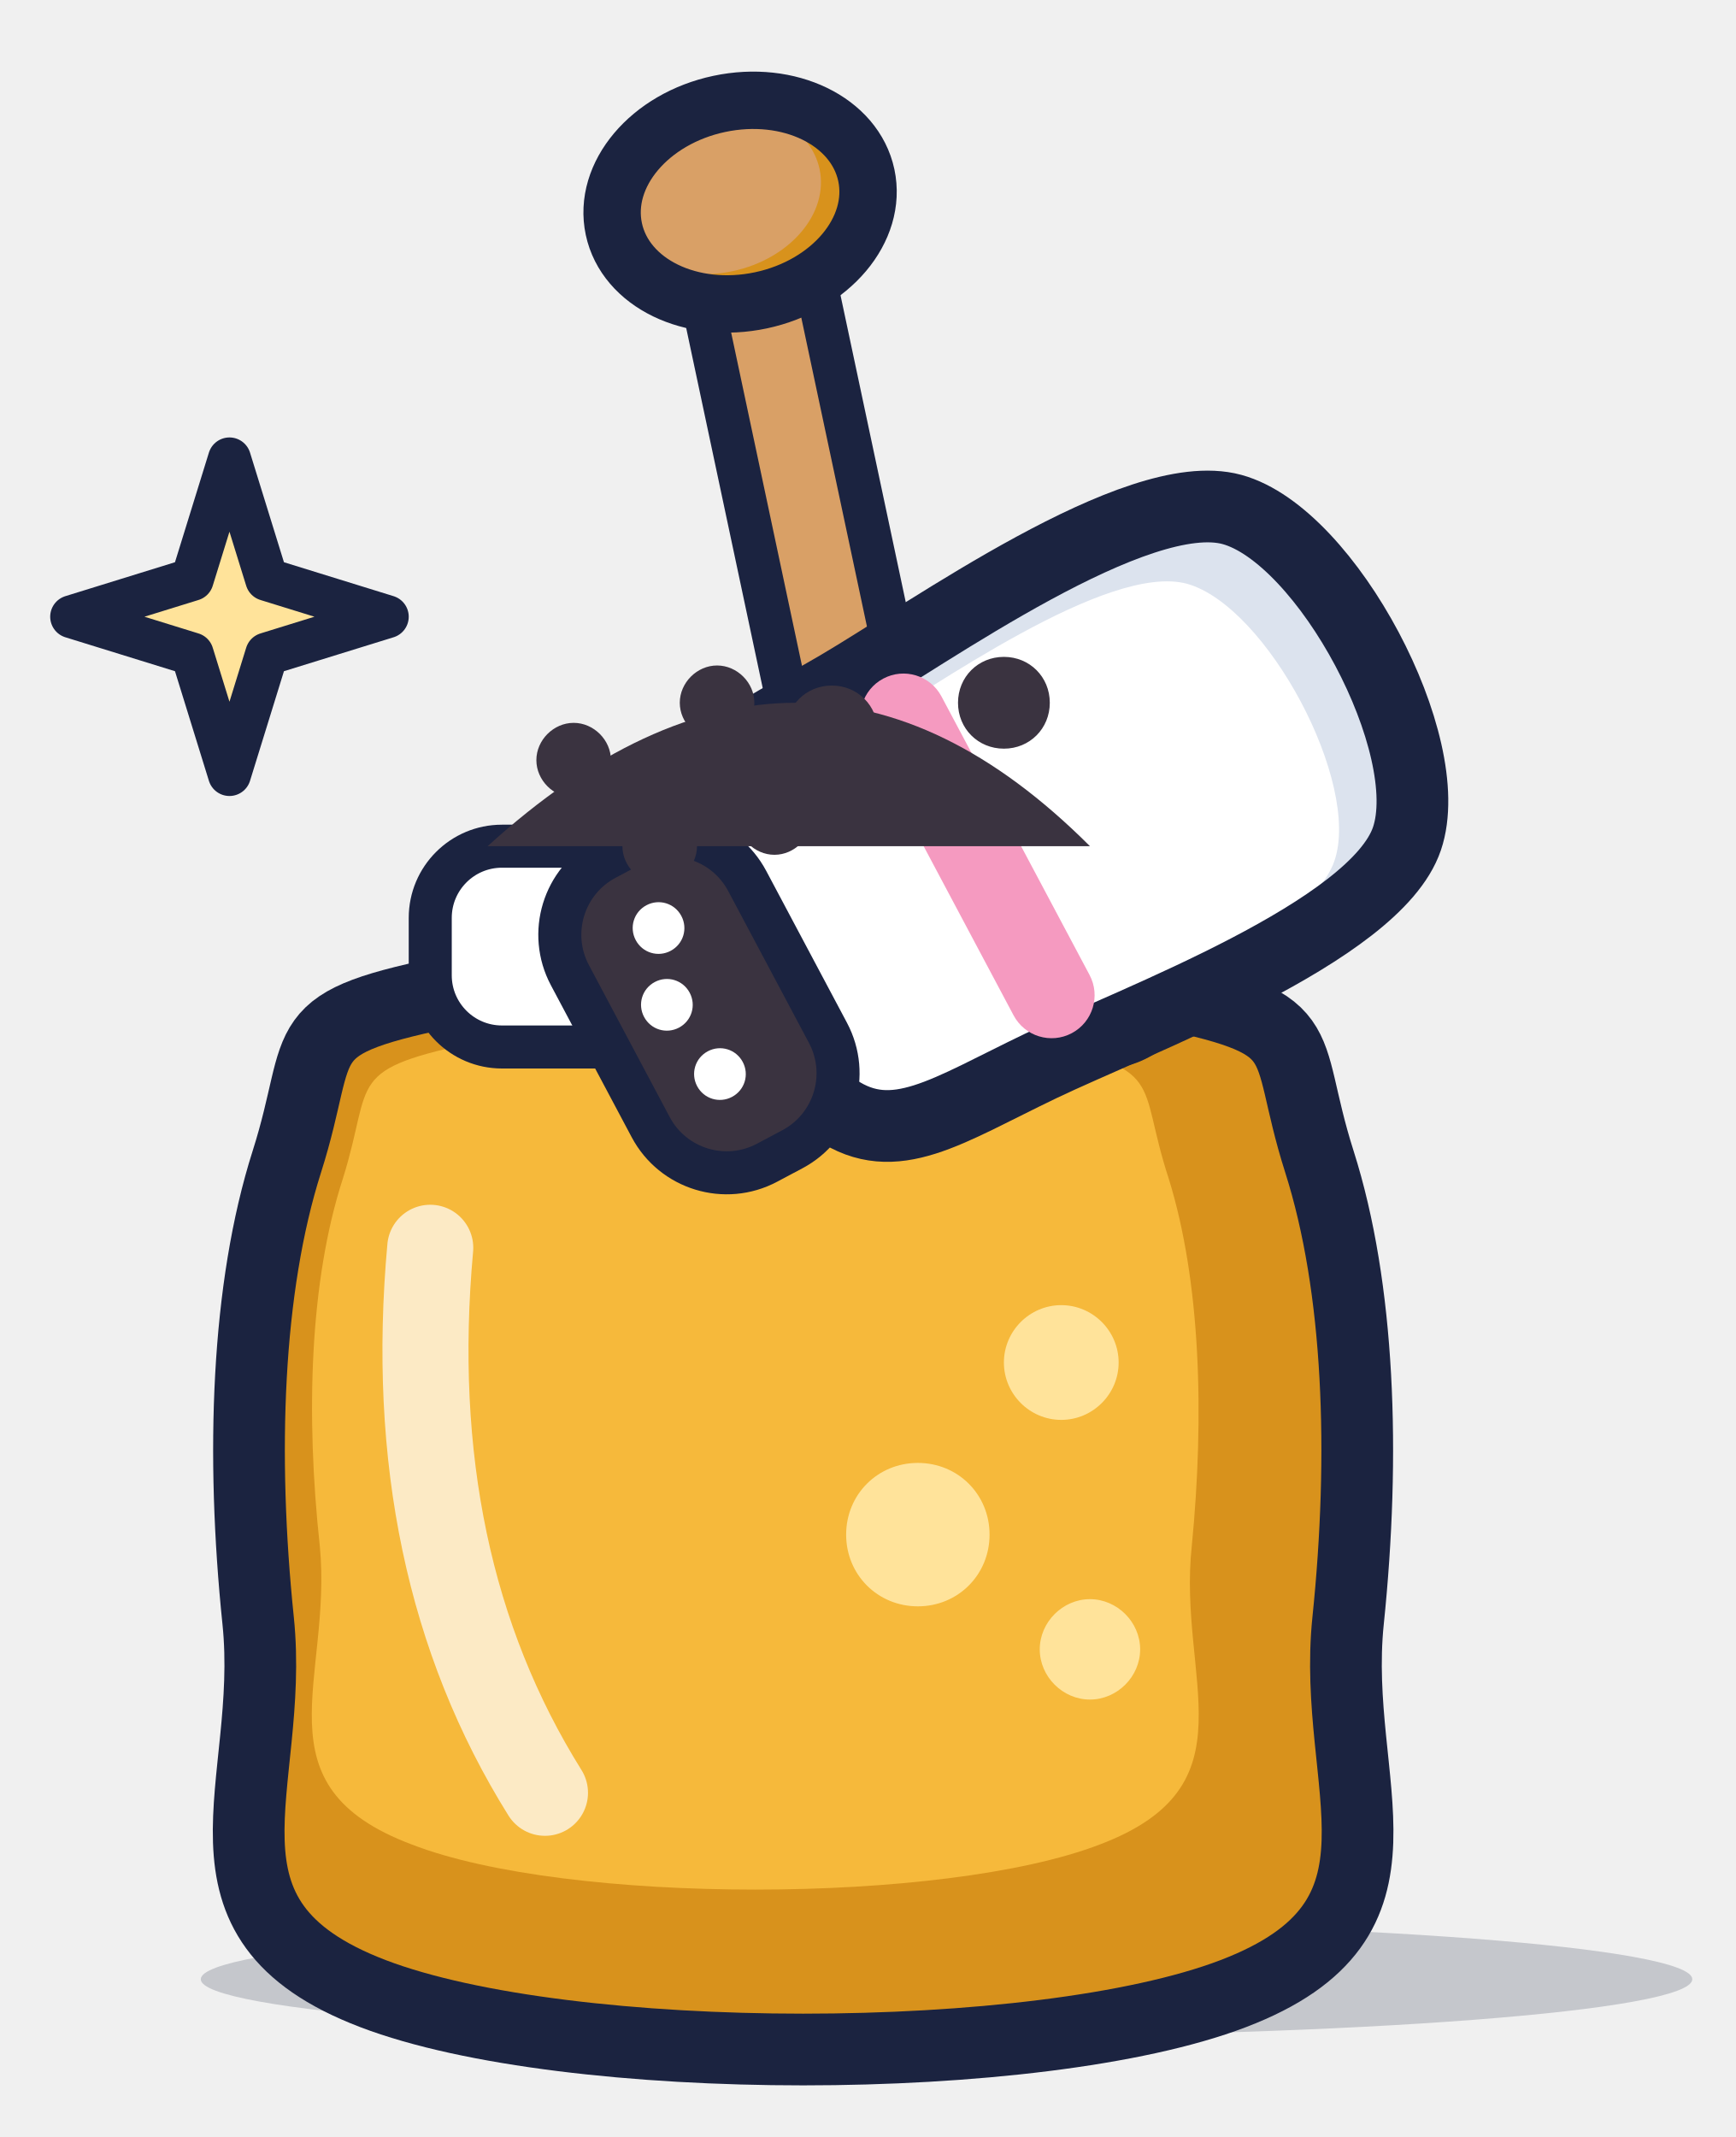
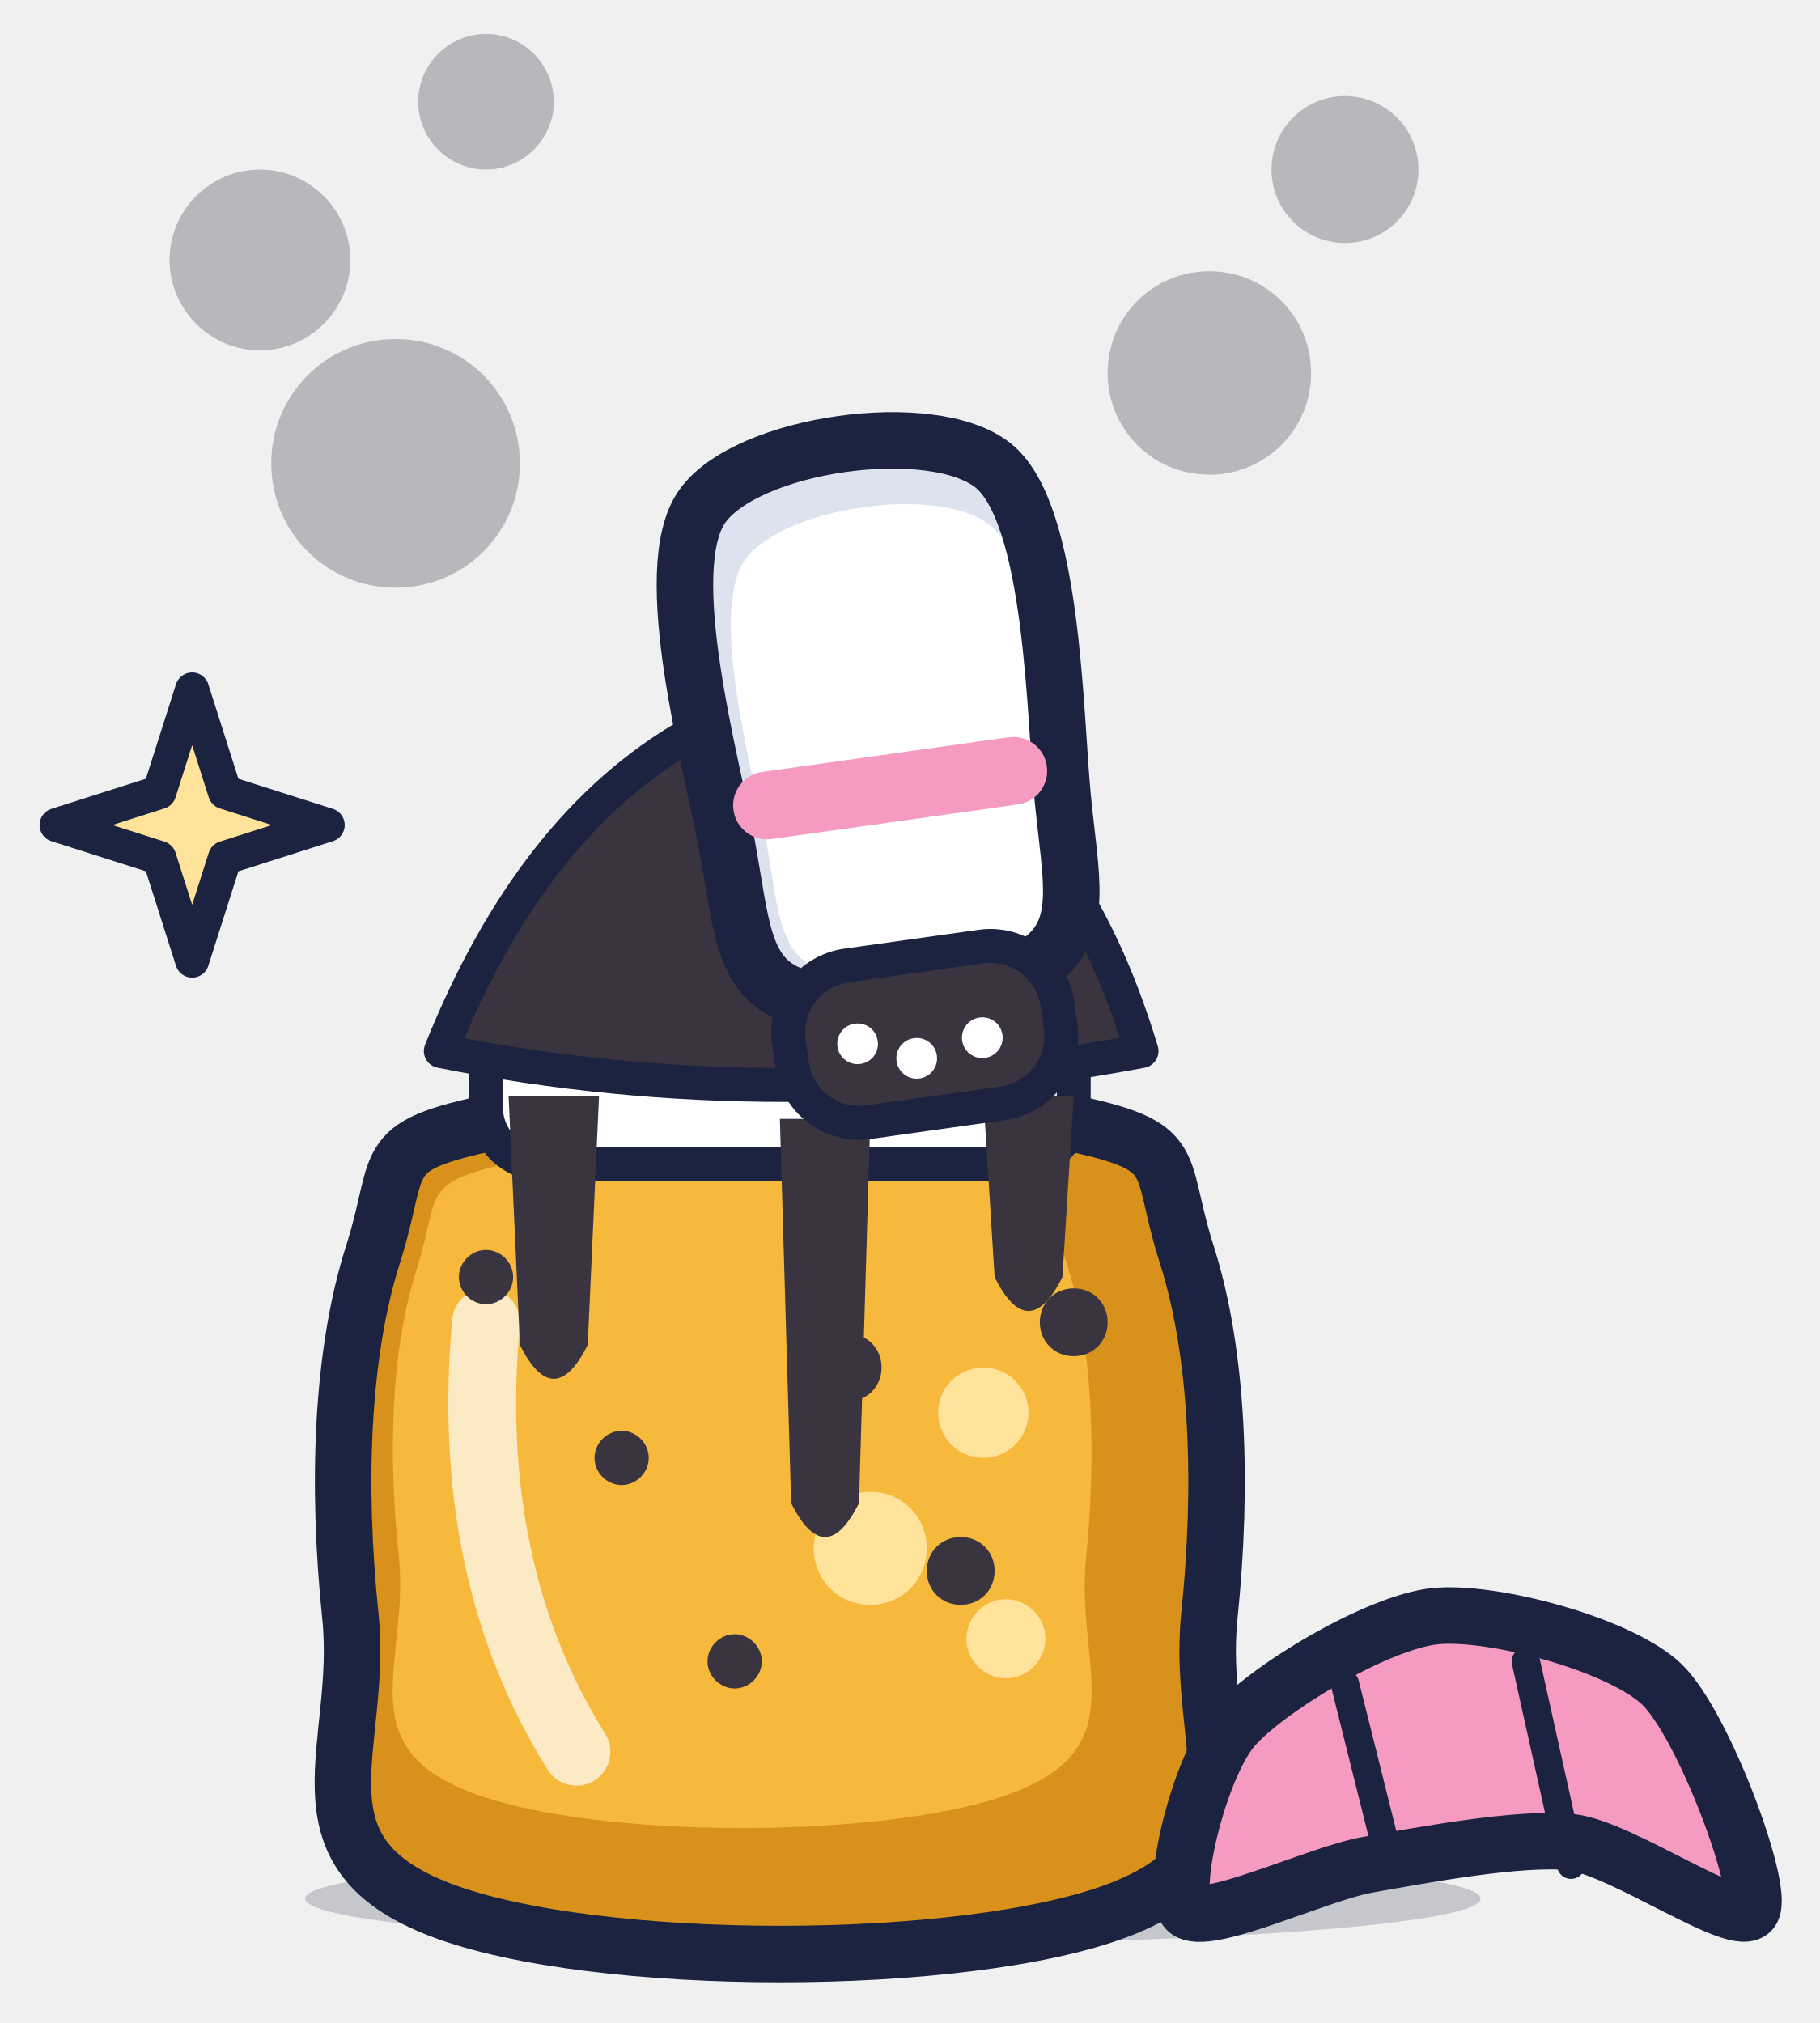
- <svg xmlns="http://www.w3.org/2000/svg" width="121" height="149" viewBox="0 0 121 149">
-   <ellipse cx="66" cy="138" rx="52" ry="4" fill="#1B2340" fill-opacity="0.2" />
-   <path d="M26 139C39.6 144.2 72.4 144.2 86 139C99.6 133.8 92.8 124.6 94 113C95.2 101.4 94.8 89.8 92 81C89.2 72.2 92 71.4 80 69C68 66.6 44 66.6 32 69C20 71.4 22.8 72.2 20 81C17.2 89.8 16.8 101.4 18 113C19.2 124.6 12.4 133.8 26 139Z" fill="#D8921C" />
-   <path d="M28.7 128.6C39.5 132.8 65.8 132.8 76.7 128.6C87.5 124.5 82.1 117.1 83.1 107.8C84 98.6 83.7 89.3 81.5 82.2C79.2 75.2 81.5 74.6 71.9 72.6C62.3 70.7 43.1 70.7 33.5 72.6C23.9 74.6 26.1 75.2 23.9 82.2C21.6 89.3 21.3 98.6 22.3 107.8C23.2 117.1 17.8 124.5 28.7 128.6Z" fill="#F6B93B" />
-   <path d="M26 139C39.6 144.2 72.4 144.2 86 139C99.6 133.8 92.8 124.6 94 113C95.2 101.4 94.8 89.8 92 81C89.2 72.2 92 71.4 80 69C68 66.6 44 66.6 32 69C20 71.4 22.8 72.2 20 81C17.2 89.8 16.8 101.4 18 113C19.2 124.6 12.4 133.8 26 139Z" fill="none" stroke="#1B2340" stroke-width="5" stroke-linejoin="round" stroke-linecap="round" />
-   <rect x="30" y="59" width="52" height="14" rx="5" fill="#FFFFFF" />
-   <rect x="30" y="59" width="52" height="14" rx="5" fill="none" stroke="#1B2340" stroke-width="3" stroke-linejoin="round" />
-   <path d="M30 87Q28 109 38 125" fill="none" stroke="#FFFFFF" stroke-width="6" stroke-opacity="0.7" stroke-linejoin="round" stroke-linecap="round" />
-   <path d="M69 107C69 109.8 66.8 112 64 112C61.2 112 59 109.8 59 107C59 104.2 61.2 102 64 102C66.8 102 69 104.2 69 107ZM78 95C78 97.2 76.2 99 74 99C71.8 99 70 97.2 70 95C70 92.8 71.8 91 74 91C76.2 91 78 92.8 78 95ZM79.5 115C79.5 116.9 77.9 118.5 76 118.5C74.1 118.5 72.5 116.9 72.5 115C72.5 113.1 74.1 111.5 76 111.5C77.9 111.5 79.5 113.1 79.5 115Z" fill="#FFE39A" />
-   <g transform="rotate(-12 62 63)">
-     <path d="M62 73L62 19" fill="none" stroke="#1B2340" stroke-width="11" stroke-linejoin="round" stroke-linecap="round" />
-     <path d="M62 73L62 19" fill="none" stroke="#D9A066" stroke-width="5" stroke-linejoin="round" stroke-linecap="round" />
-     <ellipse cx="62" cy="13" rx="9" ry="7" fill="#D8921C" />
-     <ellipse cx="60.5" cy="11.9" rx="7.4" ry="5.7" fill="#D9A066" />
-     <ellipse cx="62" cy="13" rx="9" ry="7" fill="none" stroke="#1B2340" stroke-width="4" stroke-linejoin="round" />
+ <svg xmlns="http://www.w3.org/2000/svg" width="161" height="179" viewBox="0 0 161 179">
+   <ellipse cx="79" cy="168" rx="52" ry="4" fill="#1B2340" fill-opacity="0.2" />
+   <path d="M39 169C52.6 174.2 85.4 174.2 99 169C112.6 163.8 105.8 154.6 107 143C108.2 131.4 107.8 119.8 105 111C102.2 102.2 105 101.4 93 99C81 96.6 57 96.6 45 99C33 101.4 35.8 102.2 33 111C30.2 119.8 29.8 131.4 31 143C32.2 154.6 25.4 163.8 39 169Z" fill="#D8921C" />
+   <path d="M41.7 158.6C52.5 162.8 78.8 162.8 89.7 158.6C100.5 154.5 95.1 147.1 96.1 137.8C97 128.6 96.7 119.3 94.5 112.2C92.2 105.2 94.5 104.6 84.9 102.6C75.3 100.7 56.1 100.7 46.5 102.6C36.9 104.6 39.1 105.2 36.9 112.2C34.6 119.3 34.3 128.6 35.3 137.8C36.2 147.1 30.8 154.5 41.7 158.6Z" fill="#F6B93B" />
+   <path d="M39 169C52.6 174.2 85.4 174.2 99 169C112.6 163.8 105.8 154.6 107 143C108.2 131.4 107.8 119.8 105 111C102.2 102.2 105 101.4 93 99C81 96.6 57 96.6 45 99C33 101.4 35.8 102.2 33 111C30.2 119.8 29.8 131.4 31 143C32.2 154.6 25.4 163.8 39 169Z" fill="none" stroke="#1B2340" stroke-width="5" stroke-linejoin="round" stroke-linecap="round" />
+   <rect x="43" y="89" width="52" height="14" rx="5" fill="#FFFFFF" />
+   <rect x="43" y="89" width="52" height="14" rx="5" fill="none" stroke="#1B2340" stroke-width="3" stroke-linejoin="round" />
+   <path d="M43 117Q41 139 51 155" fill="none" stroke="#FFFFFF" stroke-width="6" stroke-opacity="0.7" stroke-linejoin="round" stroke-linecap="round" />
+   <path d="M82 137C82 139.8 79.8 142 77 142C74.2 142 72 139.8 72 137C72 134.2 74.2 132 77 132C79.8 132 82 134.2 82 137ZM91 125C91 127.2 89.2 129 87 129C84.8 129 83 127.2 83 125C83 122.8 84.8 121 87 121C89.2 121 91 122.8 91 125ZM92.5 145C92.5 146.9 90.9 148.5 89 148.5C87.1 148.5 85.5 146.9 85.5 145C85.5 143.1 87.1 141.5 89 141.5C90.9 141.5 92.5 143.1 92.5 145Z" fill="#FFE39A" />
+   <path d="M39 93Q47 73 61 65Q71 57 81 65Q95 73 101 93Q69 99 39 93Z" fill="#3A3340" />
+   <path d="M39 93Q47 73 61 65Q71 57 81 65Q95 73 101 93Q69 99 39 93Z" fill="none" stroke="#1B2340" stroke-width="3" stroke-linejoin="round" stroke-linecap="round" />
+   <path d="M45 97L53 97L52 119Q49 125 46 119ZM69 99L77 99L76 133Q73 139 70 133ZM87 97L95 97L94 113Q91 119 88 113Z" fill="#3A3340" />
+   <path d="M57.4 129C57.4 130.3 56.3 131.4 55 131.4C53.7 131.4 52.6 130.3 52.6 129C52.6 127.7 53.7 126.6 55 126.6C56.3 126.6 57.4 127.7 57.4 129ZM88 139C88 140.7 86.7 142 85 142C83.3 142 82 140.7 82 139C82 137.3 83.3 136 85 136C86.7 136 88 137.3 88 139ZM67.4 147C67.4 148.3 66.3 149.4 65 149.4C63.7 149.4 62.6 148.3 62.6 147C62.6 145.7 63.7 144.6 65 144.6C66.3 144.6 67.4 145.7 67.4 147ZM98 117C98 118.7 96.7 120 95 120C93.3 120 92 118.7 92 117C92 115.3 93.3 114 95 114C96.7 114 98 115.3 98 117ZM45.4 113C45.4 114.3 44.3 115.4 43 115.4C41.7 115.4 40.6 114.3 40.6 113C40.6 111.7 41.7 110.6 43 110.6C44.3 110.6 45.4 111.7 45.4 113ZM78 121C78 122.7 76.7 124 75 124C73.3 124 72 122.7 72 121C72 119.3 73.3 118 75 118C76.7 118 78 119.3 78 121Z" fill="#3A3340" />
+   <g transform="rotate(172 75 43)">
+     <path d="M62 43C66.7 48 83.3 48 88 43C92.7 38 90.3 20.3 90 13C89.7 5.7 90.3 1.3 86 -1C81.7 -3.3 68.3 -3.3 64 -1C59.7 1.3 60.3 5.7 60 13C59.7 20.3 57.3 38 62 43Z" fill="#DCE3EE" />
+     <path d="M63 37.8C66.9 42 80.9 42 84.9 37.8C88.8 33.6 86.8 18.8 86.5 12.6C86.3 6.4 86.8 2.8 83.2 0.8C79.5 -1.1 68.3 -1.1 64.7 0.8C61.1 2.8 61.6 6.4 61.3 12.6C61.1 18.8 59.1 33.6 63 37.8Z" fill="#FFFFFF" />
+     <path d="M62 43C66.7 48 83.3 48 88 43C92.7 38 90.3 20.3 90 13C89.7 5.7 90.3 1.3 86 -1C81.7 -3.3 68.3 -3.3 64 -1C59.7 1.3 60.3 5.7 60 13C59.7 20.3 57.3 38 62 43Z" fill="none" stroke="#1B2340" stroke-width="5" stroke-linejoin="round" stroke-linecap="round" />
+     <rect x="63" y="-13" width="24" height="14" rx="6" fill="#3A3340" />
+     <rect x="63" y="-13" width="24" height="14" rx="6" fill="none" stroke="#1B2340" stroke-width="3" stroke-linejoin="round" />
+     <path d="M71.8 -7C71.8 -6 71 -5.2 70 -5.2C69 -5.2 68.2 -6 68.2 -7C68.2 -8 69 -8.8 70 -8.8C71 -8.8 71.8 -8 71.8 -7ZM77.8 -8C77.8 -7 77 -6.2 76 -6.2C75 -6.2 74.2 -7 74.2 -8C74.2 -9 75 -9.8 76 -9.8C77 -9.8 77.8 -9 77.8 -8ZM82.8 -6C82.8 -5 82 -4.2 81 -4.2C80 -4.2 79.2 -5 79.2 -6C79.2 -7 80 -7.8 81 -7.8C82 -7.8 82.8 -7 82.8 -6Z" fill="#FFFFFF" />
+     <rect x="61" y="13" width="28" height="6" rx="3" fill="#F59AC0" />
  </g>
-   <g transform="rotate(-118 92 47)">
-     <path d="M79 47C83.7 52 100.3 52 105 47C109.7 42 107.3 24.3 107 17C106.7 9.7 107.3 5.3 103 3C98.7 0.7 85.3 0.7 81 3C76.7 5.3 77.3 9.7 77 17C76.7 24.3 74.3 42 79 47Z" fill="#DCE3EE" />
-     <path d="M80 41.8C83.9 46 97.9 46 101.9 41.8C105.8 37.6 103.8 22.8 103.5 16.6C103.3 10.4 103.8 6.8 100.2 4.8C96.5 2.9 85.3 2.9 81.7 4.8C78.1 6.8 78.6 10.4 78.3 16.6C78.1 22.8 76.1 37.6 80 41.8Z" fill="#FFFFFF" />
-     <path d="M79 47C83.7 52 100.3 52 105 47C109.7 42 107.3 24.3 107 17C106.7 9.7 107.3 5.3 103 3C98.7 0.7 85.3 0.7 81 3C76.7 5.3 77.3 9.7 77 17C76.7 24.3 74.3 42 79 47Z" fill="none" stroke="#1B2340" stroke-width="5" stroke-linejoin="round" stroke-linecap="round" />
-     <rect x="80" y="-9" width="24" height="14" rx="6" fill="#3A3340" />
-     <rect x="80" y="-9" width="24" height="14" rx="6" fill="none" stroke="#1B2340" stroke-width="3" stroke-linejoin="round" />
-     <path d="M88.8 -3C88.8 -2 88 -1.2 87 -1.2C86 -1.2 85.2 -2 85.2 -3C85.2 -4 86 -4.8 87 -4.8C88 -4.8 88.8 -4 88.8 -3ZM94.8 -4C94.8 -3 94 -2.2 93 -2.2C92 -2.2 91.2 -3 91.2 -4C91.2 -5 92 -5.8 93 -5.8C94 -5.8 94.8 -5 94.8 -4ZM99.8 -2C99.8 -1 99 -0.2 98 -0.2C97 -0.2 96.2 -1 96.2 -2C96.2 -3 97 -3.8 98 -3.8C99 -3.8 99.8 -3 99.8 -2Z" fill="#FFFFFF" />
-     <rect x="78" y="17" width="28" height="6" rx="3" fill="#F59AC0" />
-   </g>
-   <path d="M34 59Q56 39 76 59Z" fill="#3A3340" />
-   <path d="M56.6 57C56.6 58.4 55.4 59.6 54 59.6C52.6 59.6 51.4 58.4 51.4 57C51.4 55.6 52.6 54.4 54 54.4C55.4 54.4 56.6 55.6 56.6 57ZM67.2 55C67.2 56.8 65.8 58.2 64 58.2C62.2 58.2 60.8 56.8 60.8 55C60.8 53.2 62.2 51.8 64 51.8C65.8 51.8 67.2 53.2 67.2 55ZM48.6 59C48.6 60.4 47.4 61.6 46 61.6C44.6 61.6 43.4 60.4 43.4 59C43.4 57.6 44.6 56.4 46 56.4C47.4 56.4 48.6 57.6 48.6 59ZM61.2 51C61.2 52.8 59.8 54.2 58 54.2C56.2 54.2 54.8 52.8 54.8 51C54.8 49.2 56.2 47.8 58 47.8C59.8 47.8 61.2 49.2 61.2 51ZM52.6 49C52.6 50.4 51.4 51.6 50 51.6C48.6 51.6 47.4 50.4 47.4 49C47.4 47.6 48.6 46.4 50 46.4C51.4 46.4 52.6 47.6 52.6 49ZM73.2 49C73.2 50.8 71.8 52.2 70 52.2C68.2 52.2 66.8 50.8 66.8 49C66.8 47.2 68.2 45.8 70 45.8C71.8 45.8 73.2 47.2 73.2 49ZM42.6 53C42.6 54.4 41.4 55.6 40 55.6C38.6 55.6 37.4 54.4 37.4 53C37.4 51.6 38.6 50.4 40 50.4C41.4 50.4 42.6 51.6 42.6 53Z" fill="#3A3340" />
-   <path d="M16 32L18.6 40.4L27 43L18.6 45.6L16 54L13.4 45.6L5 43L13.4 40.4Z" fill="#FFE39A" />
-   <path d="M16 32L18.6 40.4L27 43L18.6 45.6L16 54L13.4 45.6L5 43L13.4 40.4Z" fill="none" stroke="#1B2340" stroke-width="3" stroke-linejoin="round" stroke-linecap="round" />
+   <path d="M46 41C46 47.1 41.1 52 35 52C28.9 52 24 47.1 24 41C24 34.9 28.9 30 35 30C41.1 30 46 34.9 46 41ZM31 23C31 27.4 27.4 31 23 31C18.6 31 15 27.4 15 23C15 18.6 18.6 15 23 15C27.4 15 31 18.6 31 23ZM116 33C116 38 112 42 107 42C102 42 98 38 98 33C98 28 102 24 107 24C112 24 116 28 116 33ZM125.5 15C125.5 18.6 122.6 21.5 119 21.5C115.4 21.5 112.5 18.6 112.5 15C112.5 11.4 115.4 8.5 119 8.5C122.6 8.5 125.5 11.4 125.5 15ZM49 9C49 12.3 46.3 15 43 15C39.7 15 37 12.3 37 9C37 5.7 39.7 3 43 3C46.3 3 49 5.7 49 9Z" fill="#3A3340" fill-opacity="0.3" />
+   <path d="M105 169C103.4 167.4 106.1 156.5 109 153C111.9 149.5 121.9 143.5 127 143C132.1 142.5 143.3 145.5 147 149C150.7 152.5 156.1 167.1 155 169C153.9 170.9 143.5 163.5 139 163C134.5 162.5 125.5 164.2 121 165C116.5 165.8 106.6 170.6 105 169Z" fill="#F59AC0" />
+   <path d="M105 169C103.4 167.4 106.1 156.5 109 153C111.9 149.5 121.9 143.5 127 143C132.1 142.5 143.3 145.5 147 149C150.7 152.5 156.1 167.1 155 169C153.9 170.9 143.5 163.5 139 163C134.5 162.5 125.5 164.2 121 165C116.5 165.8 106.6 170.6 105 169Z" fill="none" stroke="#1B2340" stroke-width="5" stroke-linejoin="round" stroke-linecap="round" />
+   <path d="M119 149L123 165M135 147L139 165" fill="none" stroke="#1B2340" stroke-width="2.5" stroke-linejoin="round" stroke-linecap="round" />
+   <path d="M17 61L19.9 70.1L29 73L19.9 75.9L17 85L14.1 75.9L5 73L14.1 70.1Z" fill="#FFE39A" />
+   <path d="M17 61L19.9 70.1L29 73L19.9 75.9L17 85L14.1 75.9L5 73L14.1 70.1Z" fill="none" stroke="#1B2340" stroke-width="3" stroke-linejoin="round" stroke-linecap="round" />
</svg>
